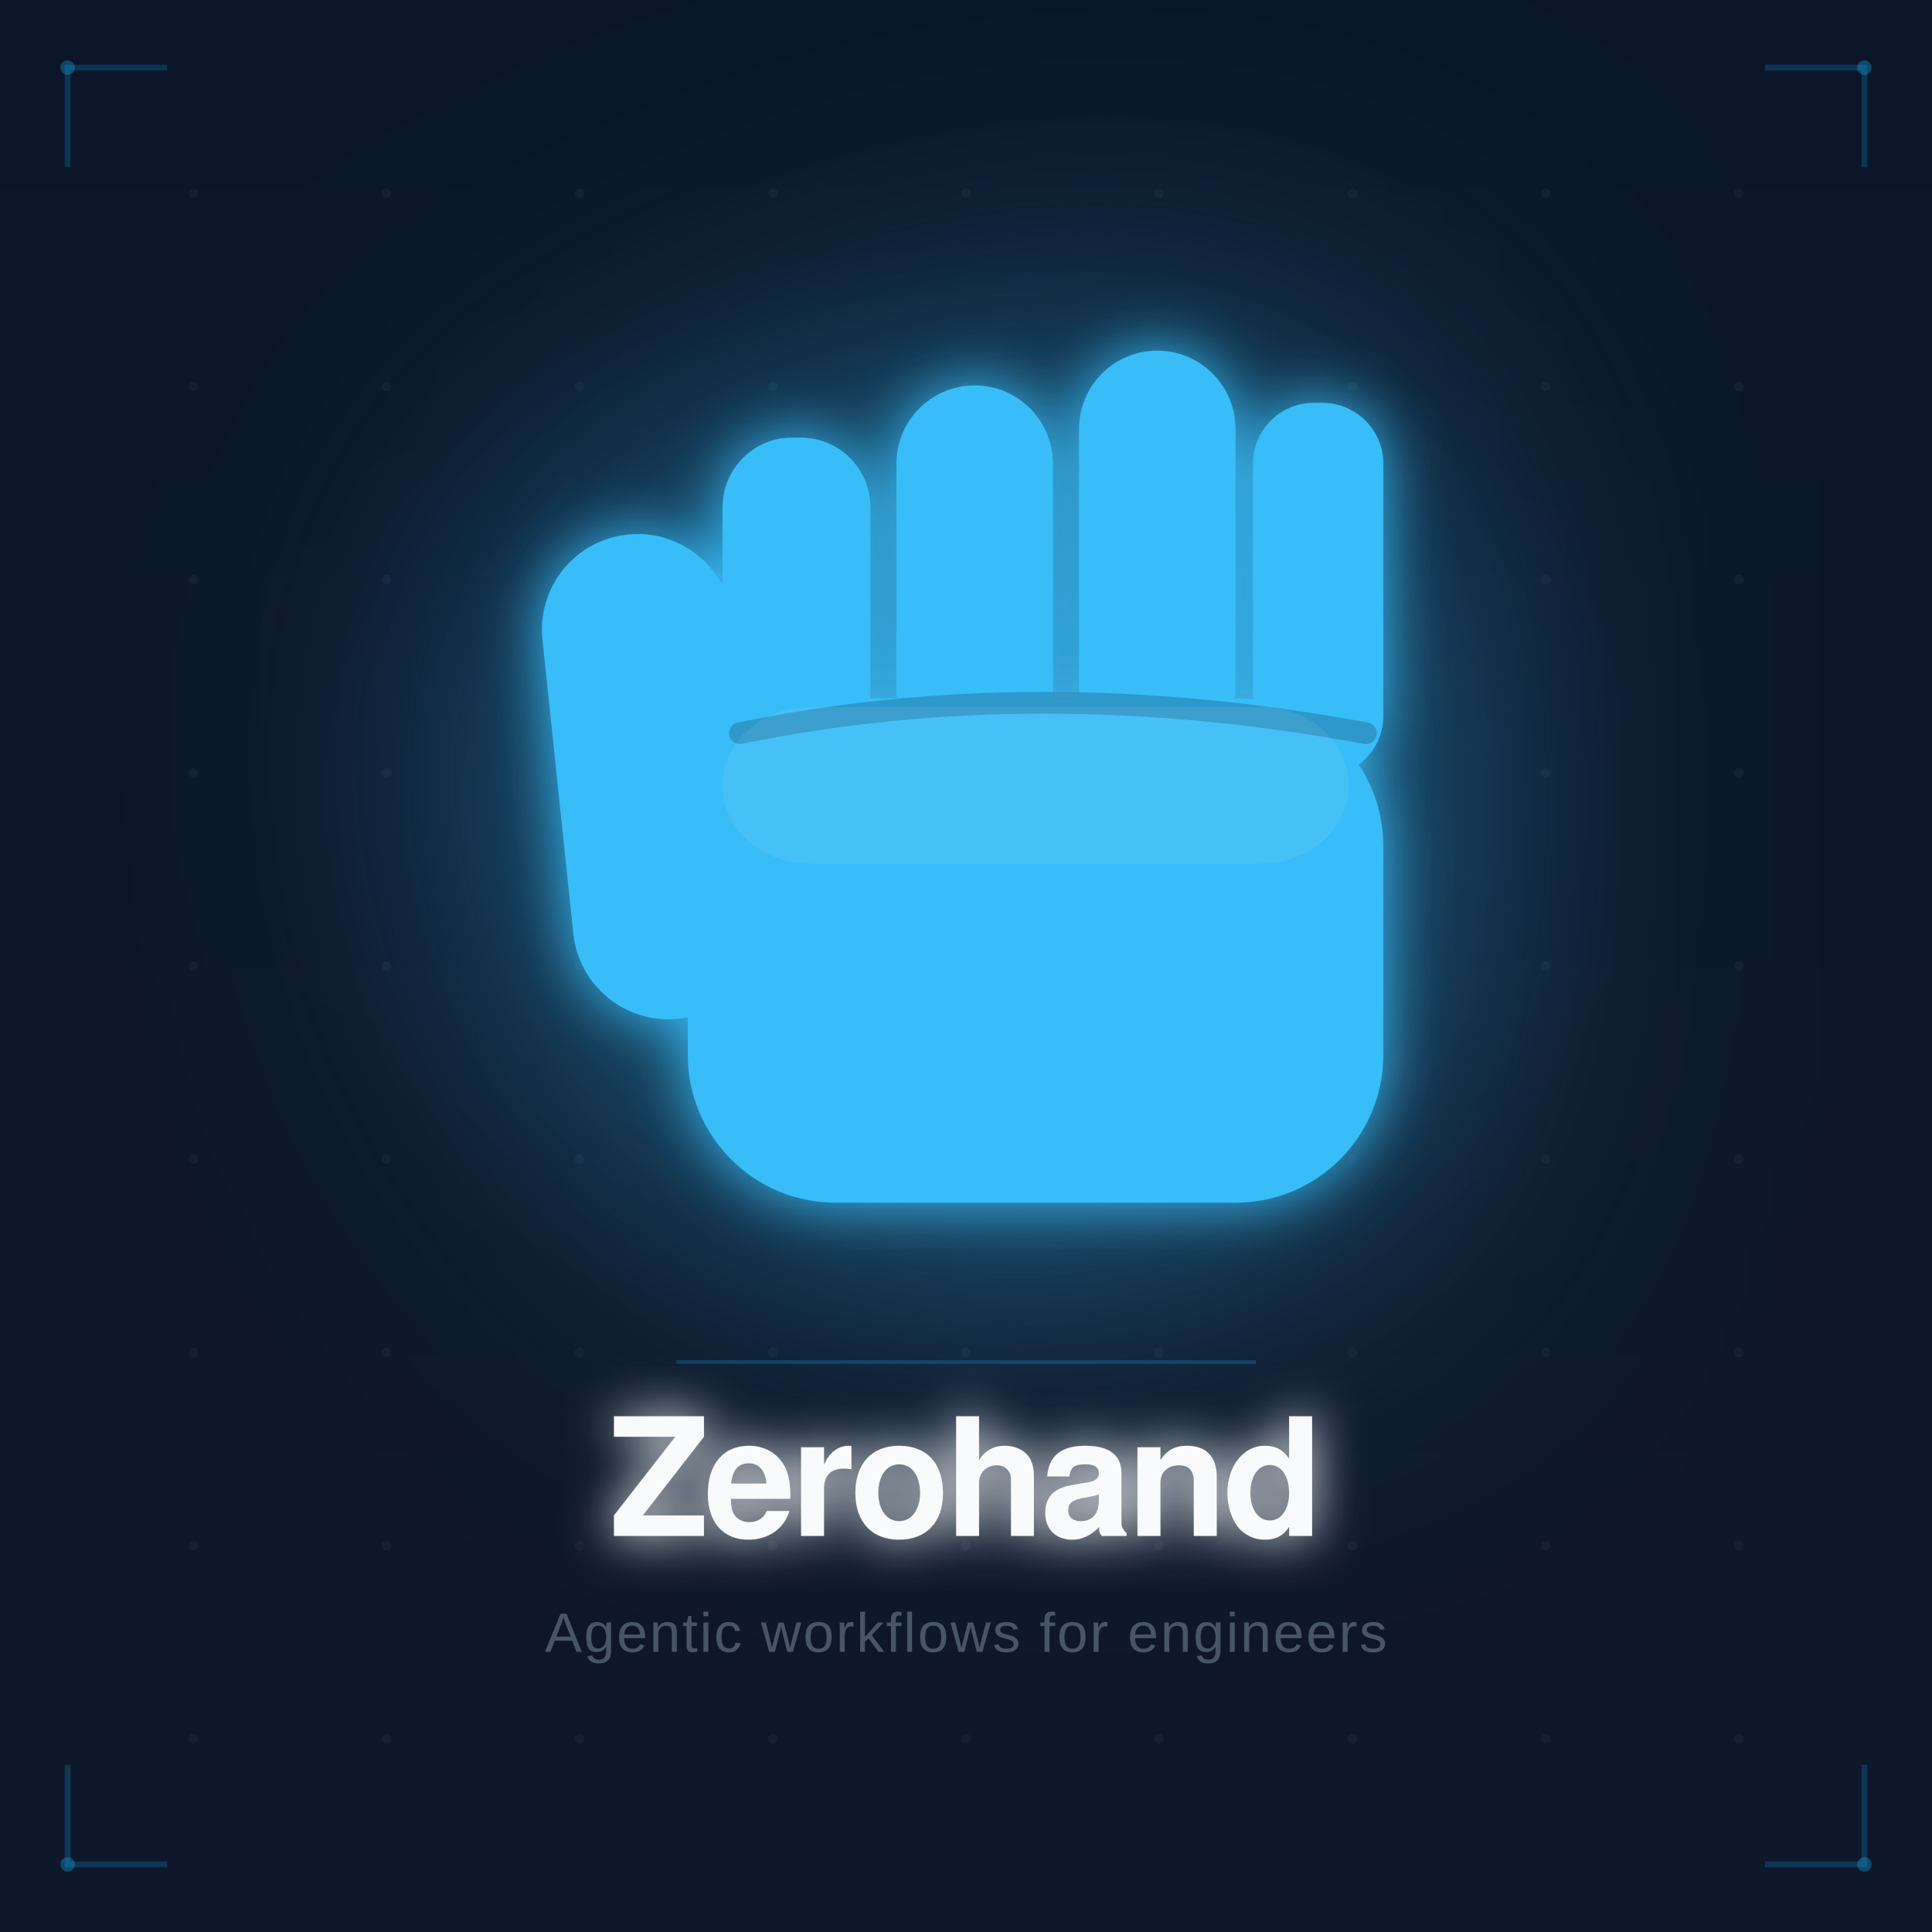
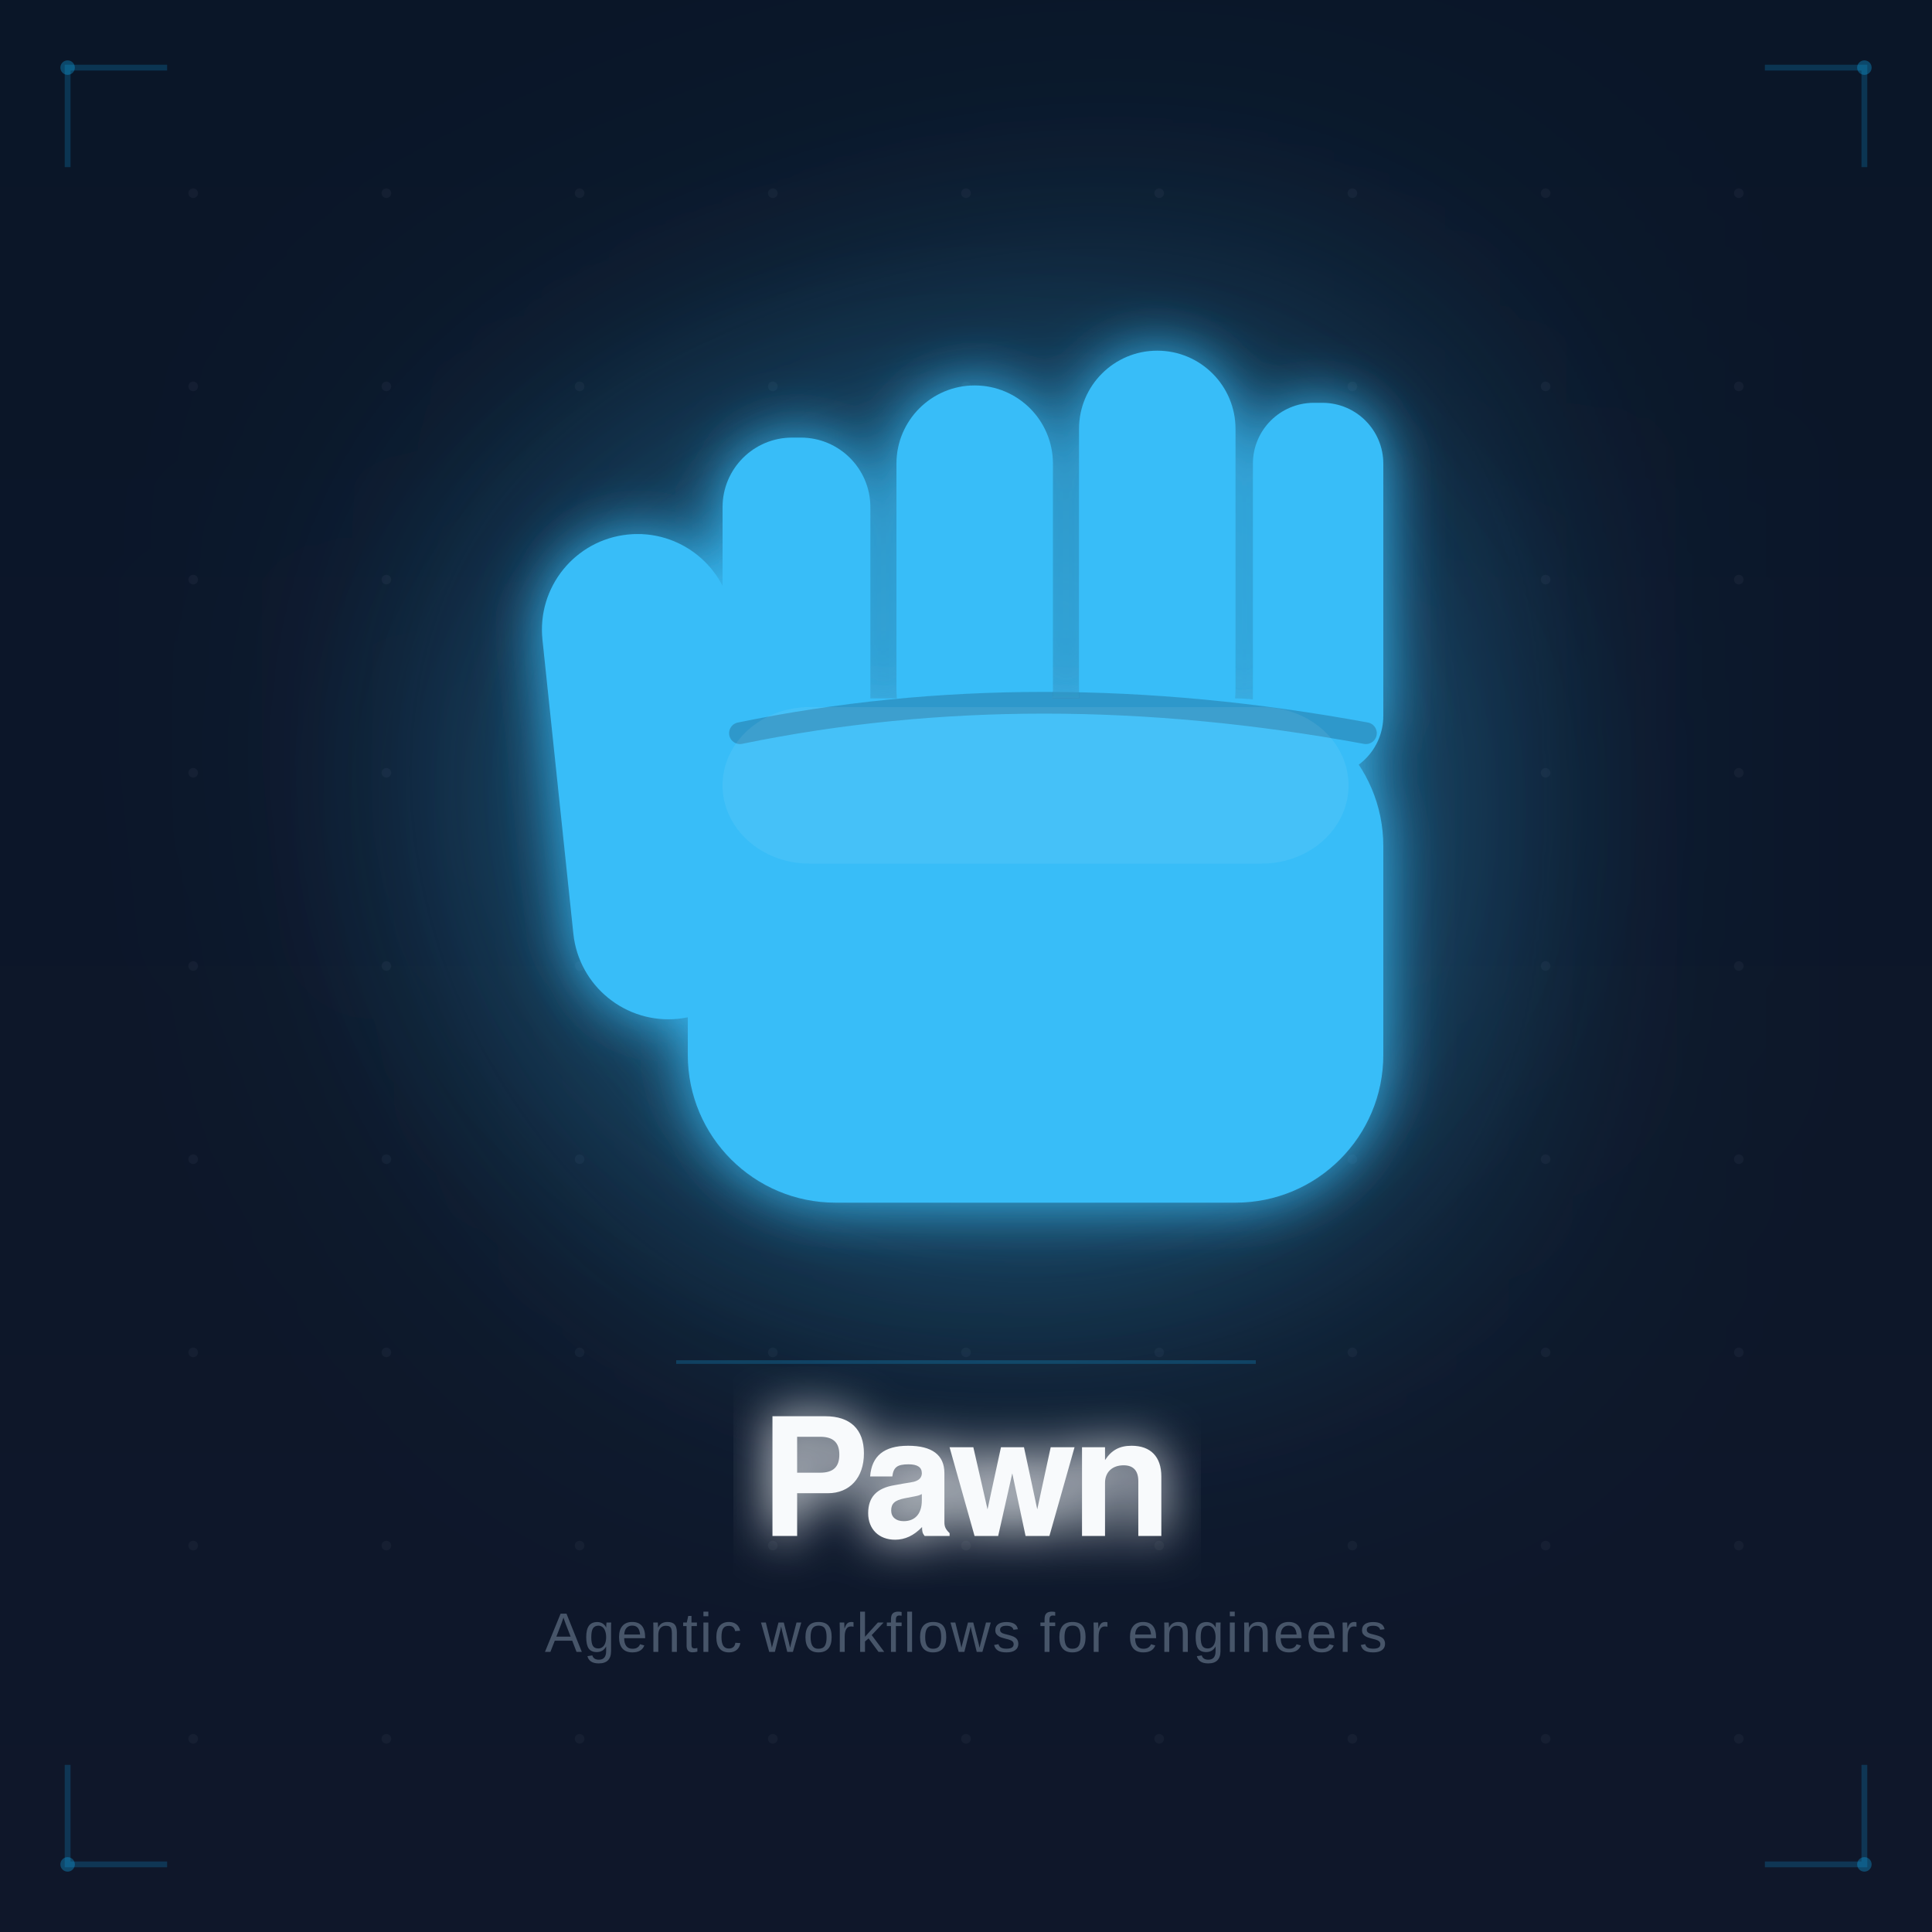
<svg xmlns="http://www.w3.org/2000/svg" viewBox="0 0 400 400" width="400" height="400">
  <defs>
    <linearGradient id="bg5" x1="0%" y1="0%" x2="0%" y2="100%">
      <stop offset="0%" stop-color="#0a1628" />
      <stop offset="100%" stop-color="#0f172a" />
    </linearGradient>
    <radialGradient id="halo5" cx="50%" cy="50%" r="50%">
      <stop offset="0%" stop-color="#0ea5e9" stop-opacity="0.18" />
      <stop offset="60%" stop-color="#0ea5e9" stop-opacity="0.06" />
      <stop offset="100%" stop-color="#0ea5e9" stop-opacity="0" />
    </radialGradient>
    <filter id="fistEdge5" x="-20%" y="-20%" width="140%" height="140%">
      <feGaussianBlur stdDeviation="3.5" result="blur" />
      <feMerge>
        <feMergeNode in="blur" />
        <feMergeNode in="SourceGraphic" />
      </feMerge>
    </filter>
    <filter id="bloom5" x="-60%" y="-60%" width="220%" height="220%">
      <feGaussianBlur stdDeviation="22" />
    </filter>
    <filter id="textGlow5" x="-10%" y="-40%" width="120%" height="180%">
      <feGaussianBlur stdDeviation="5" result="blur" />
      <feMerge>
        <feMergeNode in="blur" />
        <feMergeNode in="SourceGraphic" />
      </feMerge>
    </filter>
  </defs>
  <rect width="400" height="400" fill="url(#bg5)" />
  <g fill="#1e293b" opacity="0.45">
    <circle cx="40" cy="40" r="1" />
    <circle cx="80" cy="40" r="1" />
    <circle cx="120" cy="40" r="1" />
    <circle cx="160" cy="40" r="1" />
    <circle cx="200" cy="40" r="1" />
    <circle cx="240" cy="40" r="1" />
    <circle cx="280" cy="40" r="1" />
    <circle cx="320" cy="40" r="1" />
    <circle cx="360" cy="40" r="1" />
    <circle cx="40" cy="80" r="1" />
    <circle cx="80" cy="80" r="1" />
    <circle cx="120" cy="80" r="1" />
    <circle cx="160" cy="80" r="1" />
    <circle cx="200" cy="80" r="1" />
    <circle cx="240" cy="80" r="1" />
    <circle cx="280" cy="80" r="1" />
    <circle cx="320" cy="80" r="1" />
    <circle cx="360" cy="80" r="1" />
    <circle cx="40" cy="120" r="1" />
    <circle cx="80" cy="120" r="1" />
    <circle cx="120" cy="120" r="1" />
    <circle cx="160" cy="120" r="1" />
    <circle cx="200" cy="120" r="1" />
    <circle cx="240" cy="120" r="1" />
    <circle cx="280" cy="120" r="1" />
    <circle cx="320" cy="120" r="1" />
    <circle cx="360" cy="120" r="1" />
    <circle cx="40" cy="160" r="1" />
    <circle cx="80" cy="160" r="1" />
    <circle cx="120" cy="160" r="1" />
    <circle cx="160" cy="160" r="1" />
    <circle cx="200" cy="160" r="1" />
    <circle cx="240" cy="160" r="1" />
    <circle cx="280" cy="160" r="1" />
    <circle cx="320" cy="160" r="1" />
    <circle cx="360" cy="160" r="1" />
    <circle cx="40" cy="200" r="1" />
    <circle cx="80" cy="200" r="1" />
    <circle cx="120" cy="200" r="1" />
    <circle cx="160" cy="200" r="1" />
    <circle cx="200" cy="200" r="1" />
    <circle cx="240" cy="200" r="1" />
    <circle cx="280" cy="200" r="1" />
    <circle cx="320" cy="200" r="1" />
    <circle cx="360" cy="200" r="1" />
    <circle cx="40" cy="240" r="1" />
    <circle cx="80" cy="240" r="1" />
    <circle cx="120" cy="240" r="1" />
    <circle cx="160" cy="240" r="1" />
    <circle cx="200" cy="240" r="1" />
    <circle cx="240" cy="240" r="1" />
    <circle cx="280" cy="240" r="1" />
    <circle cx="320" cy="240" r="1" />
    <circle cx="360" cy="240" r="1" />
    <circle cx="40" cy="280" r="1" />
    <circle cx="80" cy="280" r="1" />
    <circle cx="120" cy="280" r="1" />
    <circle cx="160" cy="280" r="1" />
    <circle cx="200" cy="280" r="1" />
    <circle cx="240" cy="280" r="1" />
    <circle cx="280" cy="280" r="1" />
    <circle cx="320" cy="280" r="1" />
    <circle cx="360" cy="280" r="1" />
    <circle cx="40" cy="320" r="1" />
    <circle cx="80" cy="320" r="1" />
    <circle cx="120" cy="320" r="1" />
    <circle cx="160" cy="320" r="1" />
    <circle cx="200" cy="320" r="1" />
    <circle cx="240" cy="320" r="1" />
    <circle cx="280" cy="320" r="1" />
    <circle cx="320" cy="320" r="1" />
    <circle cx="360" cy="320" r="1" />
    <circle cx="40" cy="360" r="1" />
    <circle cx="80" cy="360" r="1" />
    <circle cx="120" cy="360" r="1" />
    <circle cx="160" cy="360" r="1" />
    <circle cx="200" cy="360" r="1" />
    <circle cx="240" cy="360" r="1" />
    <circle cx="280" cy="360" r="1" />
    <circle cx="320" cy="360" r="1" />
    <circle cx="360" cy="360" r="1" />
  </g>
  <ellipse cx="200" cy="168" rx="140" ry="120" fill="url(#halo5)" />
  <g transform="translate(110, 60) scale(1.8)" filter="url(#bloom5)" opacity="0.55">
    <rect x="3" y="28" width="22" height="56" rx="11" fill="#38bdf8" transform="rotate(-6 14 56)" />
    <rect x="22" y="17" width="17" height="38" rx="8" fill="#38bdf8" />
    <rect x="42" y="11" width="18" height="44" rx="9" fill="#38bdf8" />
    <rect x="63" y="7" width="18" height="48" rx="9" fill="#38bdf8" />
    <rect x="83" y="13" width="15" height="43" rx="7" fill="#38bdf8" />
    <rect x="18" y="47" width="80" height="58" rx="17" fill="#38bdf8" />
  </g>
  <g transform="translate(110, 60) scale(1.8)" filter="url(#fistEdge5)">
    <rect x="3" y="28" width="22" height="56" rx="11" fill="#38bdf8" transform="rotate(-6 14 56)" />
    <rect x="22" y="17" width="17" height="38" rx="8" fill="#38bdf8" />
    <rect x="42" y="11" width="18" height="44" rx="9" fill="#38bdf8" />
    <rect x="63" y="7" width="18" height="48" rx="9" fill="#38bdf8" />
    <rect x="83" y="13" width="15" height="43" rx="7" fill="#38bdf8" />
    <rect x="18" y="47" width="80" height="58" rx="17" fill="#38bdf8" />
    <path d="M 24 51 Q 58 44 96 51" stroke="rgba(15,23,42,0.22)" stroke-width="2.5" fill="none" stroke-linecap="round" />
    <rect x="22" y="48" width="72" height="18" rx="10" fill="rgba(255,255,255,0.07)" />
  </g>
  <line x1="140" y1="282" x2="260" y2="282" stroke="#0ea5e9" stroke-width="0.75" opacity="0.25" />
  <g filter="url(#textGlow5)">
-     <text x="200" y="318" font-family="'Arial Black', 'Helvetica Neue', Helvetica, sans-serif" font-size="34" font-weight="900" letter-spacing="-1" text-anchor="middle" fill="#f8fafc">Zerohand</text>
+     <text x="200" y="318" font-family="'Arial Black', 'Helvetica Neue', Helvetica, sans-serif" font-size="34" font-weight="900" letter-spacing="-1" text-anchor="middle" fill="#f8fafc">Pawn</text>
  </g>
  <text x="200" y="342" font-family="'Helvetica Neue', Arial, sans-serif" font-size="11.5" letter-spacing="0.4" text-anchor="middle" fill="#475569">Agentic workflows for engineers</text>
  <g stroke="#0ea5e9" stroke-width="1.2" opacity="0.22" fill="none" stroke-linecap="square">
    <polyline points="14,34 14,14 34,14" />
    <polyline points="366,14 386,14 386,34" />
    <polyline points="14,366 14,386 34,386" />
    <polyline points="386,366 386,386 366,386" />
  </g>
  <g fill="#0ea5e9" opacity="0.35">
    <circle cx="14" cy="14" r="1.5" />
    <circle cx="386" cy="14" r="1.5" />
    <circle cx="14" cy="386" r="1.5" />
    <circle cx="386" cy="386" r="1.5" />
  </g>
</svg>
